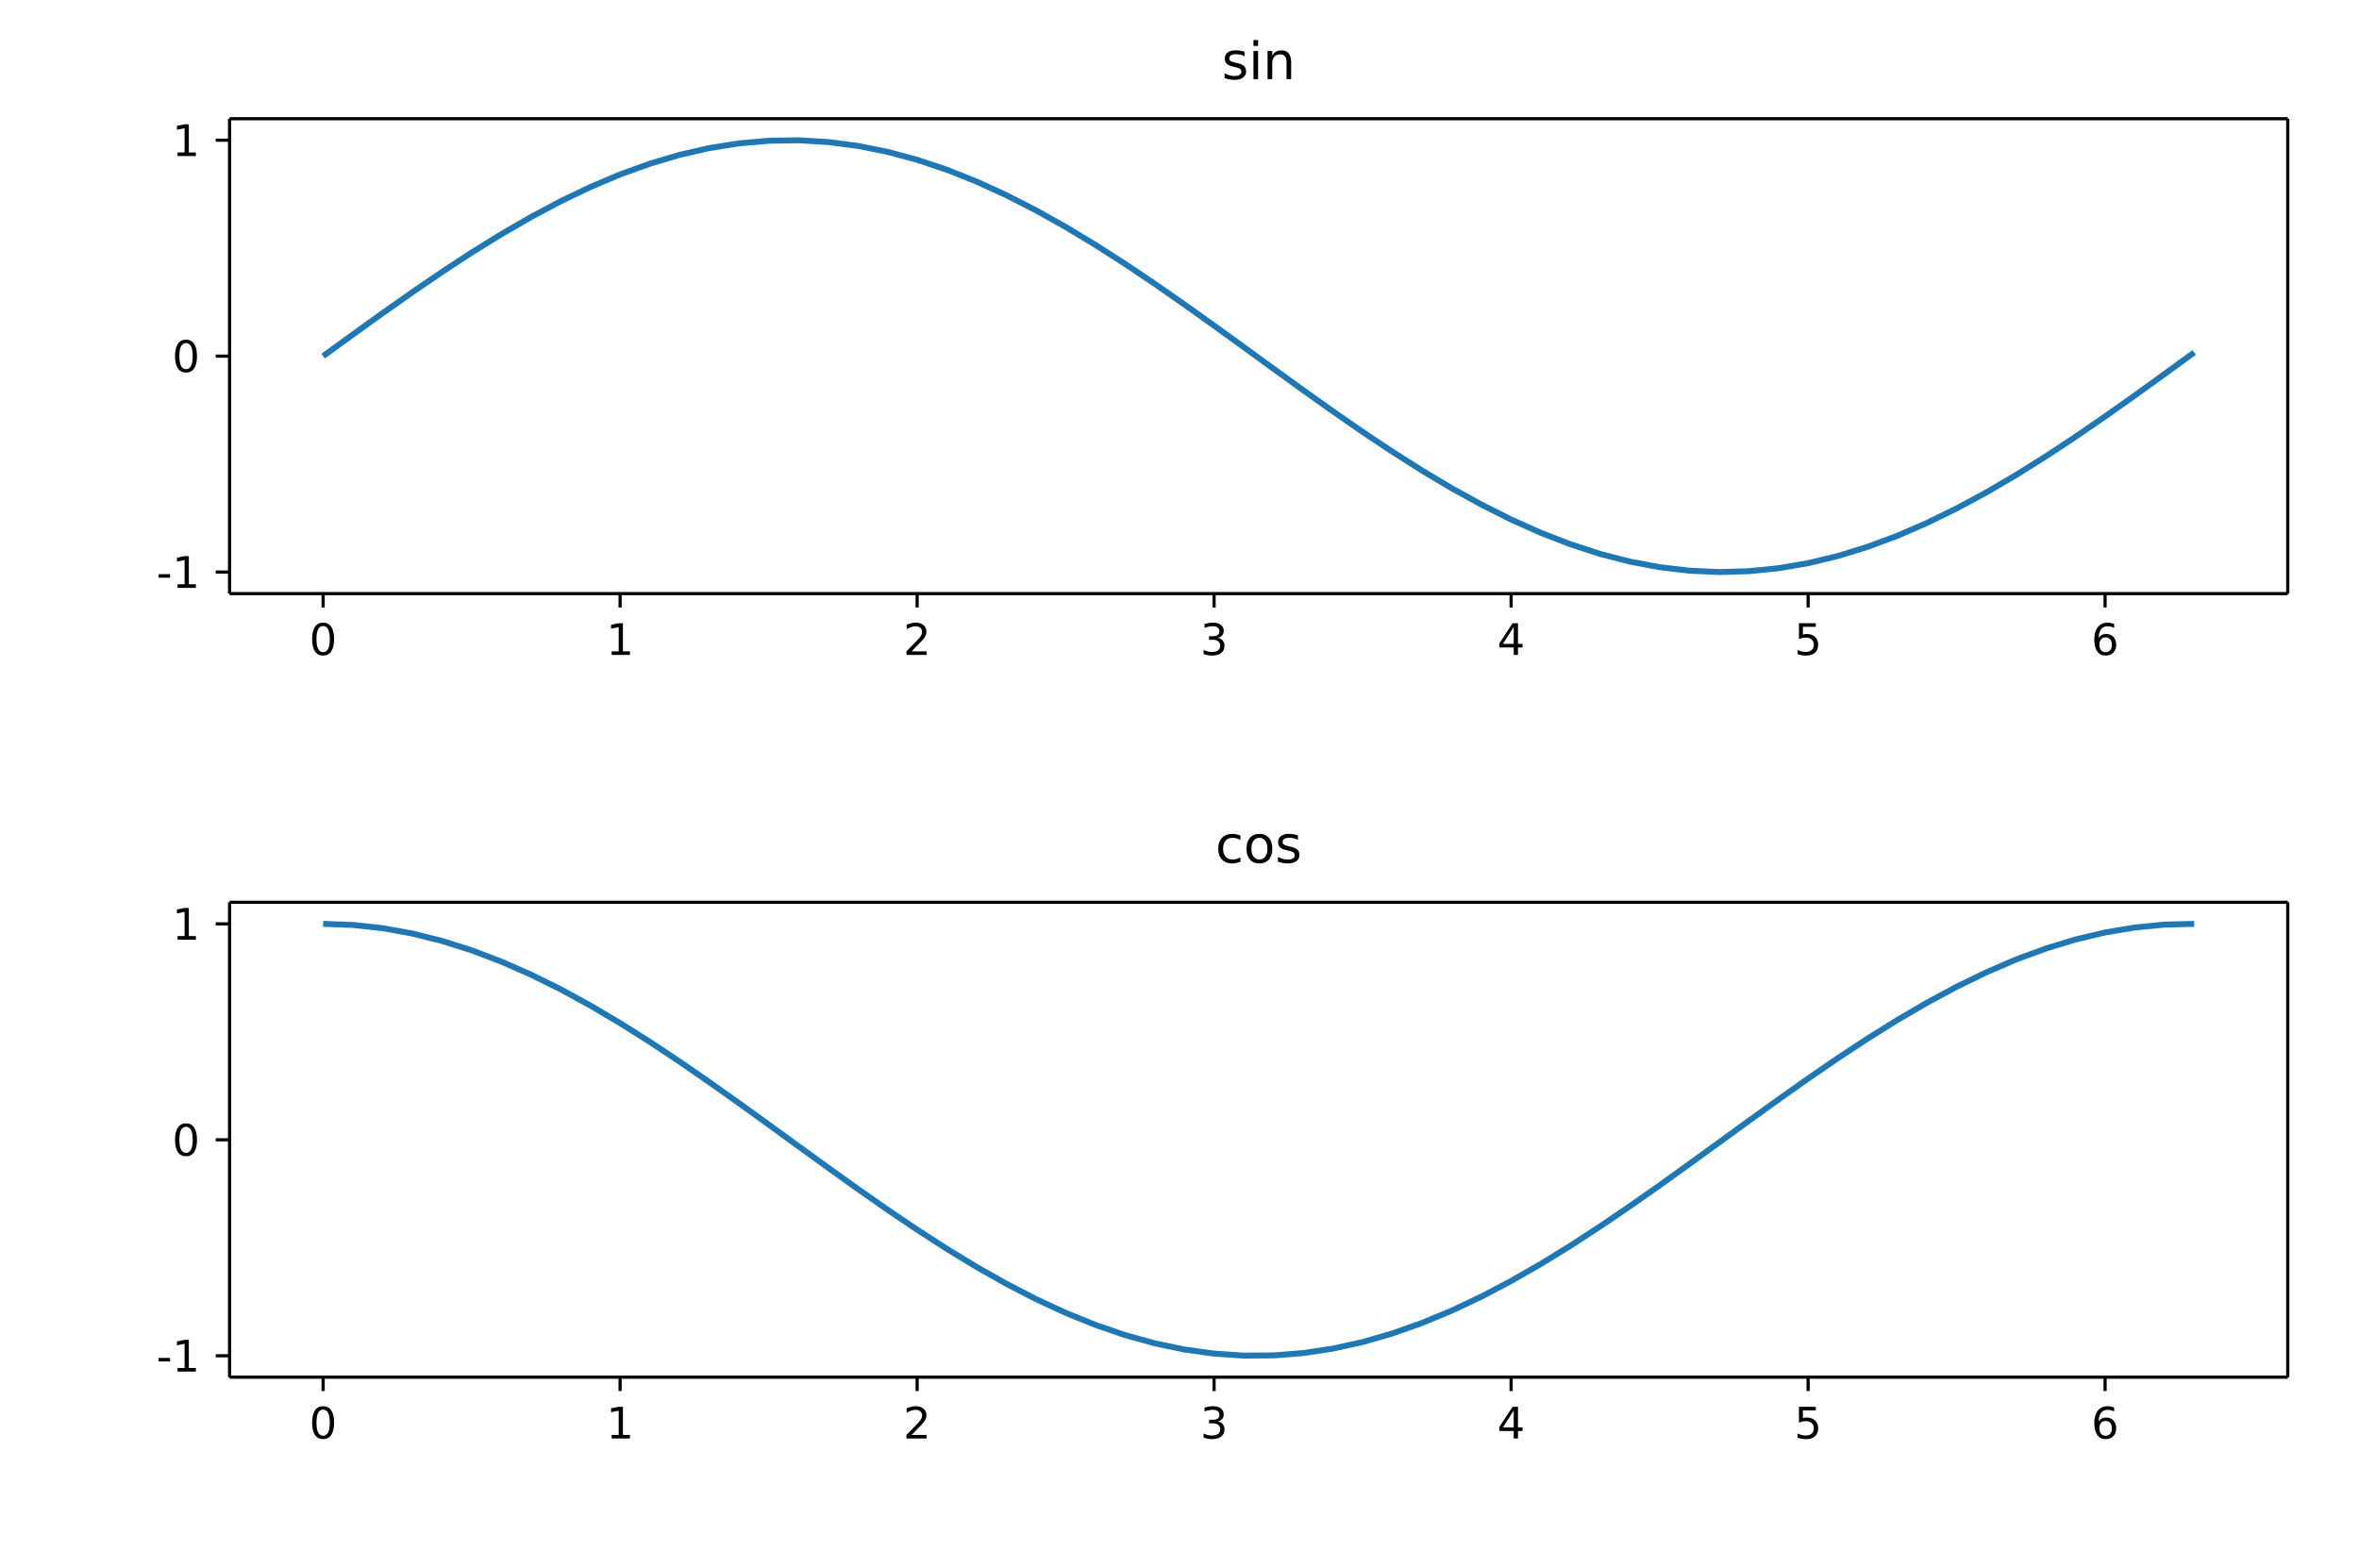
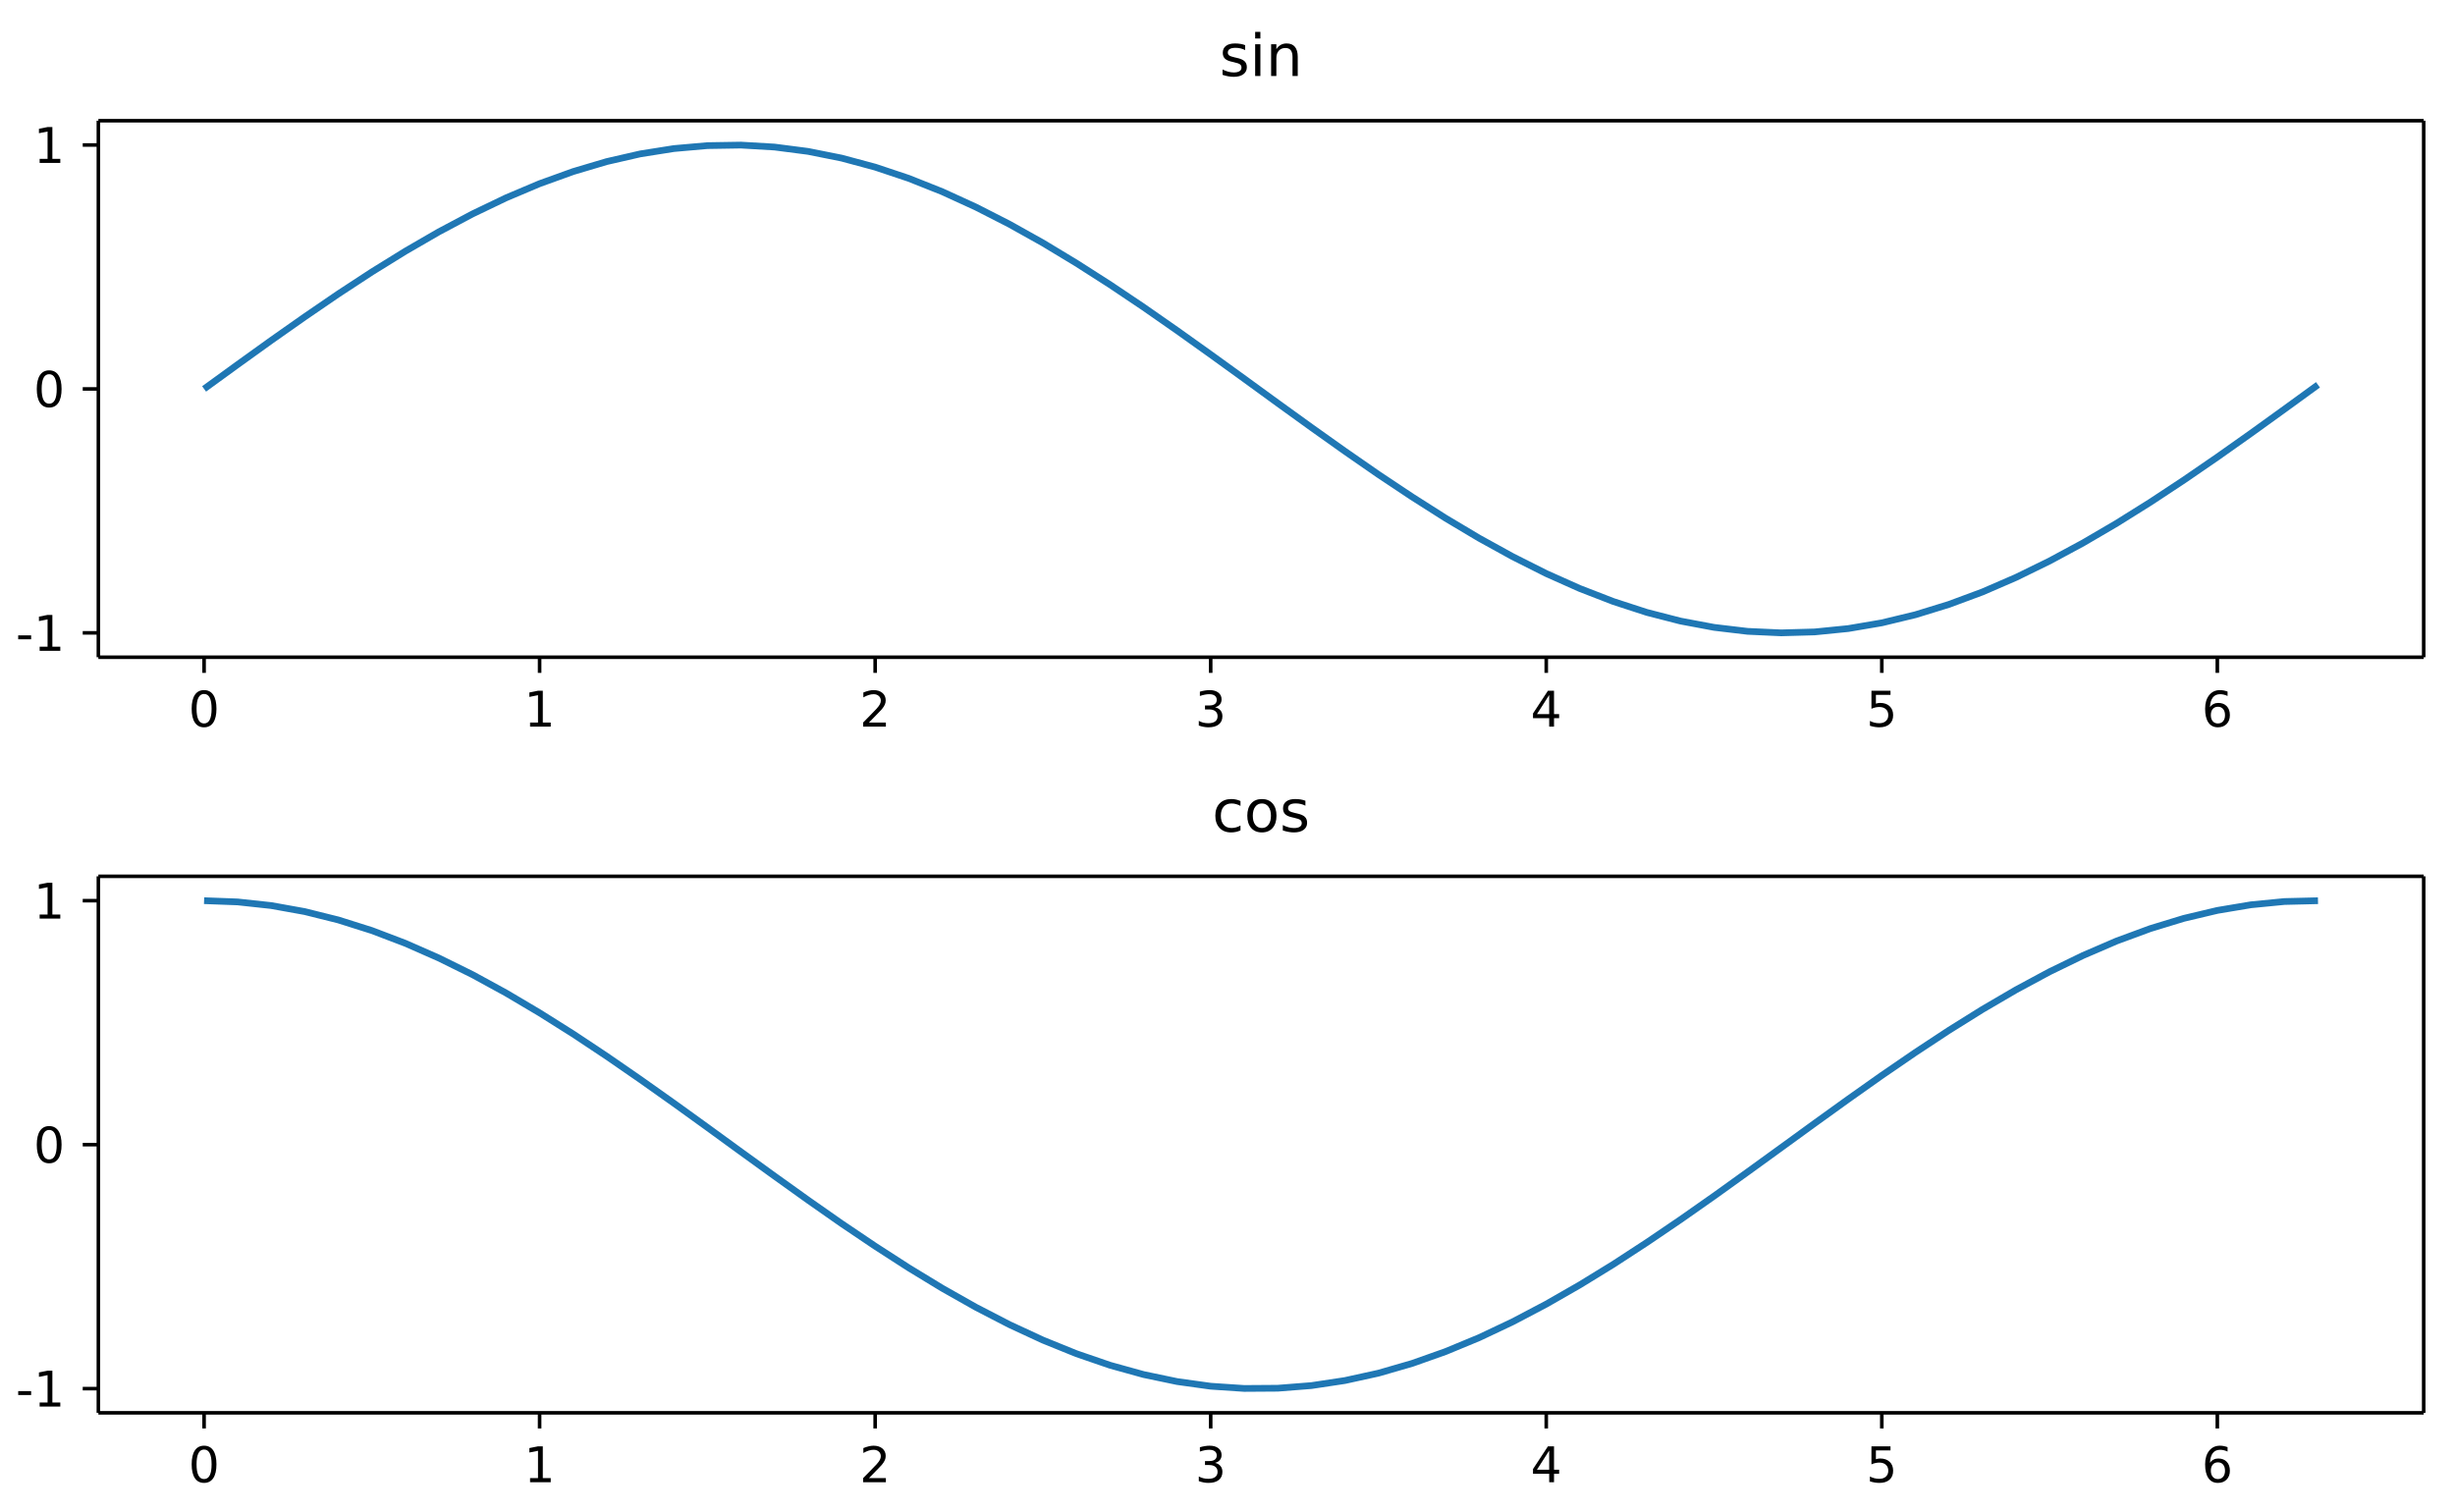
- <svg xmlns="http://www.w3.org/2000/svg" width="596" height="396" viewBox="0 0 596 396" font-family="DejaVu Sans, Bitstream Vera Sans, Verdana, Arial, sans-serif" font-size="11" style="background:#fff" data-plotlet-version="0.4.1" data-plotlet-schema="2" data-plotlet-kind="layout">
-   <g transform="translate(58.00,30.00)" data-plotlet-kind="panel" data-plotlet-title="sin" data-plotlet-xscale="linear" data-plotlet-yscale="linear" data-plotlet-xlim="-0.315,6.615" data-plotlet-ylim="-1.09989810059,1.09954844607" data-plotlet-panel-bbox="0,0,596,198" data-plotlet-data-area="58,30,520,120">
-     <g class="plotlet-artist" data-plotlet-type="line" data-plotlet-index="0" data-plotlet-color="#1f77b4" data-plotlet-n="64" data-plotlet-x-min="0.0" data-plotlet-x-max="6.300000000000001" data-plotlet-y-min="-0.9999232575641008" data-plotlet-y-max="0.9995736030415051">
-       <path d="M23.64,59.99L31.14,54.54L38.64,49.15L46.15,43.87L53.65,38.74L61.15,33.83L68.66,29.18L76.16,24.84L83.67,20.85L91.17,17.25L98.67,14.08L106.18,11.37L113.68,9.14L121.18,7.42L128.69,6.23L136.19,5.57L143.69,5.45L151.20,5.89L158.70,6.86L166.20,8.36L173.71,10.38L181.21,12.89L188.72,15.88L196.22,19.31L203.72,23.14L211.23,27.34L218.73,31.87L226.23,36.67L233.74,41.71L241.24,46.94L248.74,52.29L256.25,57.72L263.75,63.18L271.26,68.60L278.76,73.93L286.26,79.13L293.77,84.13L301.27,88.90L308.77,93.37L316.28,97.51L323.78,101.28L331.28,104.63L338.79,107.54L346.29,109.98L353.80,111.91L361.30,113.32L368.80,114.21L376.31,114.55L383.81,114.34L391.31,113.59L398.82,112.31L406.32,110.50L413.82,108.19L421.33,105.40L428.83,102.15L436.33,98.48L443.84,94.43L451.34,90.04L458.85,85.34L466.35,80.39L473.85,75.24L481.36,69.93L488.86,64.52L496.36,59.07" fill="none" stroke="#1f77b4" stroke-width="1.5" />
-     </g>
+ <svg xmlns="http://www.w3.org/2000/svg" width="549" height="338" viewBox="0 0 549 338" font-family="DejaVu Sans, Bitstream Vera Sans, Verdana, Arial, sans-serif" font-size="11" style="background:#fff" data-plotlet-version="0.4.3" data-plotlet-schema="2" data-plotlet-kind="layout">
+   <g transform="translate(22.00,27.00)" data-plotlet-kind="panel" data-plotlet-title="sin" data-plotlet-xscale="linear" data-plotlet-yscale="linear" data-plotlet-xlim="-0.315,6.615" data-plotlet-ylim="-1.09989810059,1.09954844607" data-plotlet-panel-bbox="0,0,549,169" data-plotlet-data-area="22,27,520,120">
+     <svg x="0" y="0" width="520" height="120.0" overflow="hidden">
+       <g class="plotlet-artist" data-plotlet-type="line" data-plotlet-index="0" data-plotlet-color="#1f77b4" data-plotlet-n="64" data-plotlet-x-min="0.0" data-plotlet-x-max="6.300000000000001" data-plotlet-y-min="-0.9999232575641008" data-plotlet-y-max="0.9995736030415051">
+         <path d="M23.64,59.99L31.14,54.54L38.64,49.15L46.15,43.87L53.65,38.74L61.15,33.83L68.66,29.18L76.16,24.84L83.67,20.85L91.17,17.25L98.67,14.08L106.18,11.37L113.68,9.14L121.18,7.42L128.69,6.23L136.19,5.57L143.69,5.45L151.20,5.89L158.70,6.86L166.20,8.36L173.71,10.38L181.21,12.89L188.72,15.88L196.22,19.31L203.72,23.14L211.23,27.34L218.73,31.87L226.23,36.67L233.74,41.71L241.24,46.94L248.74,52.29L256.25,57.72L263.75,63.18L271.26,68.60L278.76,73.93L286.26,79.13L293.77,84.13L301.27,88.90L308.77,93.37L316.28,97.51L323.78,101.28L331.28,104.63L338.79,107.54L346.29,109.98L353.80,111.91L361.30,113.32L368.80,114.21L376.31,114.55L383.81,114.34L391.31,113.59L398.82,112.31L406.32,110.50L413.82,108.19L421.33,105.40L428.83,102.15L436.33,98.48L443.84,94.43L451.34,90.04L458.85,85.34L466.35,80.39L473.85,75.24L481.36,69.93L488.86,64.52L496.36,59.07" fill="none" stroke="#1f77b4" stroke-width="1.5" />
+       </g>
+     </svg>
    <line x1="0" y1="0" x2="520" y2="0" stroke="#000000" stroke-width="0.8" />
    <line x1="0" y1="120.0" x2="520" y2="120.0" stroke="#000000" stroke-width="0.8" />
    <line x1="0" y1="0" x2="0" y2="120.0" stroke="#000000" stroke-width="0.8" />
    <line x1="520" y1="0" x2="520" y2="120.0" stroke="#000000" stroke-width="0.8" />
    <line x1="23.64" x2="23.64" y1="120.0" y2="123.5" stroke="#000000" stroke-width="0.8" />
-     <path d="M23.634 128.195Q22.796 128.195 22.374 129.02Q21.953 129.844 21.953 131.499Q21.953 133.147 22.374 133.972Q22.796 134.796 23.634 134.796Q24.477 134.796 24.899 133.972Q25.32 133.147 25.32 131.499Q25.32 129.844 24.899 129.02Q24.477 128.195 23.634 128.195ZM23.634 127.336Q24.982 127.336 25.693 128.402Q26.405 129.468 26.405 131.499Q26.405 133.523 25.693 134.59Q24.982 135.656 23.634 135.656Q22.286 135.656 21.574 134.59Q20.862 133.523 20.862 131.499Q20.862 129.468 21.574 128.402Q22.286 127.336 23.634 127.336Z" fill="#000" />
+     <path d="M23.634 128.214Q22.796 128.214 22.374 129.039Q21.953 129.863 21.953 131.518Q21.953 133.167 22.374 133.991Q22.796 134.815 23.634 134.815Q24.477 134.815 24.899 133.991Q25.32 133.167 25.32 131.518Q25.32 129.863 24.899 129.039Q24.477 128.214 23.634 128.214ZM23.634 127.355Q24.982 127.355 25.693 128.421Q26.405 129.487 26.405 131.518Q26.405 133.542 25.693 134.609Q24.982 135.675 23.634 135.675Q22.286 135.675 21.574 134.609Q20.862 133.542 20.862 131.518Q20.862 129.487 21.574 128.421Q22.286 127.355 23.634 127.355Z" fill="#000" />
    <line x1="98.67" x2="98.67" y1="120.0" y2="123.5" stroke="#000000" stroke-width="0.8" />
-     <path d="M96.537 134.587H98.31V128.469L96.382 128.856V127.868L98.299 127.481H99.384V134.587H101.157V135.5H96.537Z" fill="#000" />
+     <path d="M96.537 134.606H98.31V128.488L96.382 128.875V127.887L98.299 127.5H99.384V134.606H101.157V135.519H96.537Z" fill="#000" />
    <line x1="173.71" x2="173.71" y1="120.0" y2="123.5" stroke="#000000" stroke-width="0.8" />
-     <path d="M172.32 134.587H176.107V135.5H171.015V134.587Q171.633 133.948 172.699 132.871Q173.765 131.794 174.039 131.482Q174.56 130.897 174.767 130.491Q174.973 130.086 174.973 129.694Q174.973 129.055 174.525 128.652Q174.076 128.249 173.357 128.249Q172.846 128.249 172.28 128.426Q171.713 128.604 171.069 128.963V127.868Q171.724 127.604 172.293 127.47Q172.863 127.336 173.335 127.336Q174.581 127.336 175.323 127.959Q176.064 128.582 176.064 129.624Q176.064 130.118 175.878 130.561Q175.693 131.004 175.204 131.606Q175.07 131.762 174.35 132.506Q173.631 133.25 172.32 134.587Z" fill="#000" />
+     <path d="M172.32 134.606H176.107V135.519H171.015V134.606Q171.633 133.967 172.699 132.89Q173.765 131.813 174.039 131.501Q174.56 130.916 174.767 130.51Q174.973 130.105 174.973 129.713Q174.973 129.074 174.525 128.671Q174.076 128.268 173.357 128.268Q172.846 128.268 172.28 128.445Q171.713 128.623 171.069 128.982V127.887Q171.724 127.624 172.293 127.489Q172.863 127.355 173.335 127.355Q174.581 127.355 175.323 127.978Q176.064 128.601 176.064 129.643Q176.064 130.137 175.878 130.58Q175.693 131.023 175.204 131.625Q175.07 131.781 174.35 132.525Q173.631 133.269 172.32 134.606Z" fill="#000" />
    <line x1="248.74" x2="248.74" y1="120.0" y2="123.5" stroke="#000000" stroke-width="0.8" />
-     <path d="M249.709 131.176Q250.488 131.343 250.925 131.869Q251.363 132.396 251.363 133.169Q251.363 134.356 250.547 135.006Q249.73 135.656 248.226 135.656Q247.721 135.656 247.187 135.556Q246.653 135.457 246.083 135.258V134.211Q246.534 134.474 247.071 134.608Q247.609 134.743 248.194 134.743Q249.215 134.743 249.749 134.34Q250.283 133.937 250.283 133.169Q250.283 132.46 249.787 132.06Q249.29 131.66 248.404 131.66H247.469V130.768H248.446Q249.247 130.768 249.671 130.448Q250.095 130.129 250.095 129.527Q250.095 128.91 249.658 128.579Q249.22 128.249 248.404 128.249Q247.958 128.249 247.447 128.346Q246.937 128.442 246.325 128.646V127.68Q246.943 127.508 247.482 127.422Q248.022 127.336 248.5 127.336Q249.736 127.336 250.455 127.897Q251.175 128.458 251.175 129.415Q251.175 130.081 250.794 130.54Q250.412 130.999 249.709 131.176Z" fill="#000" />
+     <path d="M249.709 131.195Q250.488 131.362 250.925 131.888Q251.363 132.415 251.363 133.188Q251.363 134.375 250.547 135.025Q249.73 135.675 248.226 135.675Q247.721 135.675 247.187 135.575Q246.653 135.476 246.083 135.277V134.23Q246.534 134.493 247.071 134.627Q247.609 134.762 248.194 134.762Q249.215 134.762 249.749 134.359Q250.283 133.956 250.283 133.188Q250.283 132.479 249.787 132.079Q249.29 131.679 248.404 131.679H247.469V130.787H248.446Q249.247 130.787 249.671 130.468Q250.095 130.148 250.095 129.546Q250.095 128.929 249.658 128.598Q249.22 128.268 248.404 128.268Q247.958 128.268 247.447 128.365Q246.937 128.461 246.325 128.666V127.699Q246.943 127.527 247.482 127.441Q248.022 127.355 248.5 127.355Q249.736 127.355 250.455 127.916Q251.175 128.478 251.175 129.434Q251.175 130.1 250.794 130.559Q250.412 131.018 249.709 131.195Z" fill="#000" />
    <line x1="323.78" x2="323.78" y1="120.0" y2="123.5" stroke="#000000" stroke-width="0.8" />
-     <path d="M324.439 128.426 321.699 132.707H324.439ZM324.154 127.481H325.518V132.707H326.662V133.609H325.518V135.5H324.439V133.609H320.819V132.562Z" fill="#000" />
+     <path d="M324.439 128.445 321.699 132.726H324.439ZM324.154 127.5H325.518V132.726H326.662V133.628H325.518V135.519H324.439V133.628H320.819V132.581Z" fill="#000" />
    <line x1="398.82" x2="398.82" y1="120.0" y2="123.5" stroke="#000000" stroke-width="0.8" />
-     <path d="M396.504 127.481H400.764V128.394H397.498V130.36Q397.734 130.279 397.971 130.239Q398.207 130.199 398.443 130.199Q399.786 130.199 400.57 130.935Q401.355 131.67 401.355 132.927Q401.355 134.222 400.549 134.939Q399.743 135.656 398.277 135.656Q397.772 135.656 397.248 135.57Q396.725 135.484 396.166 135.312V134.222Q396.65 134.485 397.165 134.614Q397.681 134.743 398.255 134.743Q399.185 134.743 399.727 134.254Q400.27 133.765 400.27 132.927Q400.27 132.089 399.727 131.601Q399.185 131.112 398.255 131.112Q397.82 131.112 397.388 131.208Q396.956 131.305 396.504 131.509Z" fill="#000" />
+     <path d="M396.504 127.5H400.764V128.413H397.498V130.379Q397.734 130.298 397.971 130.258Q398.207 130.218 398.443 130.218Q399.786 130.218 400.57 130.954Q401.355 131.689 401.355 132.946Q401.355 134.241 400.549 134.958Q399.743 135.675 398.277 135.675Q397.772 135.675 397.248 135.589Q396.725 135.503 396.166 135.331V134.241Q396.65 134.504 397.165 134.633Q397.681 134.762 398.255 134.762Q399.185 134.762 399.727 134.273Q400.27 133.784 400.27 132.946Q400.27 132.108 399.727 131.62Q399.185 131.131 398.255 131.131Q397.82 131.131 397.388 131.228Q396.956 131.324 396.504 131.528Z" fill="#000" />
    <line x1="473.85" x2="473.85" y1="120.0" y2="123.5" stroke="#000000" stroke-width="0.8" />
-     <path d="M473.984 131.058Q473.254 131.058 472.827 131.558Q472.4 132.057 472.4 132.927Q472.4 133.792 472.827 134.294Q473.254 134.796 473.984 134.796Q474.715 134.796 475.142 134.294Q475.569 133.792 475.569 132.927Q475.569 132.057 475.142 131.558Q474.715 131.058 473.984 131.058ZM476.138 127.658V128.646Q475.73 128.453 475.314 128.351Q474.897 128.249 474.489 128.249Q473.415 128.249 472.848 128.974Q472.282 129.699 472.201 131.166Q472.518 130.698 472.996 130.448Q473.474 130.199 474.049 130.199Q475.257 130.199 475.958 130.932Q476.659 131.665 476.659 132.927Q476.659 134.163 475.929 134.909Q475.198 135.656 473.984 135.656Q472.593 135.656 471.857 134.59Q471.122 133.523 471.122 131.499Q471.122 129.597 472.024 128.467Q472.926 127.336 474.446 127.336Q474.855 127.336 475.271 127.417Q475.687 127.497 476.138 127.658Z" fill="#000" />
+     <path d="M473.984 131.077Q473.254 131.077 472.827 131.577Q472.4 132.076 472.4 132.946Q472.4 133.811 472.827 134.313Q473.254 134.815 473.984 134.815Q474.715 134.815 475.142 134.313Q475.569 133.811 475.569 132.946Q475.569 132.076 475.142 131.577Q474.715 131.077 473.984 131.077ZM476.138 127.677V128.666Q475.73 128.472 475.314 128.37Q474.897 128.268 474.489 128.268Q473.415 128.268 472.848 128.993Q472.282 129.718 472.201 131.185Q472.518 130.717 472.996 130.468Q473.474 130.218 474.049 130.218Q475.257 130.218 475.958 130.951Q476.659 131.684 476.659 132.946Q476.659 134.182 475.929 134.928Q475.198 135.675 473.984 135.675Q472.593 135.675 471.857 134.609Q471.122 133.542 471.122 131.518Q471.122 129.616 472.024 128.486Q472.926 127.355 474.446 127.355Q474.855 127.355 475.271 127.436Q475.687 127.516 476.138 127.677Z" fill="#000" />
    <line x1="0" x2="-3.5" y1="114.55" y2="114.55" stroke="#000000" stroke-width="0.8" />
-     <path d="M-17.931 115.096H-15.036V115.977H-17.931ZM-13.134 117.637H-11.362V111.519L-13.29 111.906V110.917L-11.373 110.531H-10.288V117.637H-8.515V118.55H-13.134Z" fill="#000" />
+     <path d="M-17.931 115.106H-15.036V115.986H-17.931ZM-13.134 117.646H-11.362V111.528L-13.29 111.915V110.927L-11.373 110.54H-10.288V117.646H-8.515V118.559H-13.134Z" fill="#000" />
    <line x1="0" x2="-3.5" y1="59.99" y2="59.99" stroke="#000000" stroke-width="0.8" />
-     <path d="M-11.002 56.686Q-11.84 56.686 -12.261 57.51Q-12.683 58.335 -12.683 59.989Q-12.683 61.638 -12.261 62.462Q-11.84 63.287 -11.002 63.287Q-10.159 63.287 -9.737 62.462Q-9.315 61.638 -9.315 59.989Q-9.315 58.335 -9.737 57.51Q-10.159 56.686 -11.002 56.686ZM-11.002 55.826Q-9.654 55.826 -8.942 56.893Q-8.23 57.959 -8.23 59.989Q-8.23 62.014 -8.942 63.08Q-9.654 64.146 -11.002 64.146Q-12.35 64.146 -13.062 63.08Q-13.773 62.014 -13.773 59.989Q-13.773 57.959 -13.062 56.893Q-12.35 55.826 -11.002 55.826Z" fill="#000" />
+     <path d="M-11.002 56.695Q-11.84 56.695 -12.261 57.52Q-12.683 58.344 -12.683 59.999Q-12.683 61.647 -12.261 62.472Q-11.84 63.296 -11.002 63.296Q-10.159 63.296 -9.737 62.472Q-9.315 61.647 -9.315 59.999Q-9.315 58.344 -9.737 57.52Q-10.159 56.695 -11.002 56.695ZM-11.002 55.836Q-9.654 55.836 -8.942 56.902Q-8.23 57.968 -8.23 59.999Q-8.23 62.023 -8.942 63.09Q-9.654 64.156 -11.002 64.156Q-12.35 64.156 -13.062 63.09Q-13.773 62.023 -13.773 59.999Q-13.773 57.968 -13.062 56.902Q-12.35 55.836 -11.002 55.836Z" fill="#000" />
    <line x1="0" x2="-3.5" y1="5.43" y2="5.43" stroke="#000000" stroke-width="0.8" />
-     <path d="M-13.134 8.518H-11.362V2.401L-13.29 2.787V1.799L-11.373 1.412H-10.288V8.518H-8.515V9.431H-13.134Z" fill="#000" />
+     <path d="M-13.134 8.528H-11.362V2.41L-13.29 2.797V1.808L-11.373 1.422H-10.288V8.528H-8.515V9.441H-13.134Z" fill="#000" />
    <path d="M256.445 -16.9V-15.795Q255.95 -16.049 255.417 -16.176Q254.884 -16.303 254.312 -16.303Q253.443 -16.303 253.008 -16.037Q252.573 -15.77 252.573 -15.237Q252.573 -14.831 252.884 -14.599Q253.195 -14.367 254.135 -14.158L254.535 -14.069Q255.779 -13.802 256.302 -13.317Q256.826 -12.831 256.826 -11.961Q256.826 -10.971 256.042 -10.394Q255.258 -9.816 253.887 -9.816Q253.316 -9.816 252.697 -9.927Q252.078 -10.038 251.393 -10.26V-11.466Q252.04 -11.13 252.668 -10.962Q253.297 -10.793 253.913 -10.793Q254.738 -10.793 255.182 -11.076Q255.626 -11.358 255.626 -11.873Q255.626 -12.349 255.306 -12.603Q254.985 -12.856 253.9 -13.091L253.494 -13.187Q252.408 -13.415 251.926 -13.888Q251.443 -14.361 251.443 -15.186Q251.443 -16.189 252.154 -16.735Q252.865 -17.281 254.173 -17.281Q254.82 -17.281 255.392 -17.186Q255.963 -17.09 256.445 -16.9ZM258.686 -17.109H259.854V-10.0H258.686ZM258.686 -19.877H259.854V-18.398H258.686ZM268.208 -14.291V-10.0H267.04V-14.253Q267.04 -15.262 266.646 -15.764Q266.252 -16.265 265.465 -16.265Q264.52 -16.265 263.974 -15.662Q263.428 -15.059 263.428 -14.018V-10.0H262.253V-17.109H263.428V-16.005Q263.847 -16.646 264.415 -16.963Q264.983 -17.281 265.726 -17.281Q266.951 -17.281 267.579 -16.522Q268.208 -15.764 268.208 -14.291Z" fill="#000" />
  </g>
-   <g transform="translate(58.00,228.00)" data-plotlet-kind="panel" data-plotlet-title="cos" data-plotlet-xscale="linear" data-plotlet-yscale="linear" data-plotlet-xlim="-0.315,6.615" data-plotlet-ylim="-1.09909190779,1.09995675751" data-plotlet-panel-bbox="0,198,596,198" data-plotlet-data-area="58,30,520,120">
-     <g class="plotlet-artist" data-plotlet-type="line" data-plotlet-index="0" data-plotlet-color="#1f77b4" data-plotlet-n="64" data-plotlet-x-min="0.0" data-plotlet-x-max="6.300000000000001" data-plotlet-y-min="-0.9991351502732795" data-plotlet-y-max="1.0">
-       <path d="M23.64,5.45L31.14,5.73L38.64,6.54L46.15,7.89L53.65,9.76L61.15,12.13L68.66,14.99L76.16,18.29L83.67,22.00L91.17,26.10L98.67,30.54L106.18,35.27L113.68,40.25L121.18,45.43L128.69,50.75L136.19,56.16L143.69,61.62L151.20,67.05L158.70,72.42L166.20,77.67L173.71,82.73L181.21,87.57L188.72,92.14L196.22,96.38L203.72,100.26L211.23,103.74L218.73,106.78L226.23,109.36L233.74,111.44L241.24,113.01L248.74,114.05L256.25,114.55L263.75,114.50L271.26,113.91L278.76,112.78L286.26,111.13L293.77,108.96L301.27,106.30L308.77,103.19L316.28,99.64L323.78,95.69L331.28,91.39L338.79,86.78L346.29,81.89L353.80,76.79L361.30,71.53L368.80,66.14L376.31,60.70L383.81,55.25L391.31,49.85L398.82,44.54L406.32,39.40L413.82,34.46L421.33,29.77L428.83,25.39L436.33,21.35L443.84,17.70L451.34,14.47L458.85,11.70L466.35,9.41L473.85,7.63L481.36,6.37L488.86,5.64L496.36,5.46" fill="none" stroke="#1f77b4" stroke-width="1.5" />
-     </g>
+   <g transform="translate(22.00,196.00)" data-plotlet-kind="panel" data-plotlet-title="cos" data-plotlet-xscale="linear" data-plotlet-yscale="linear" data-plotlet-xlim="-0.315,6.615" data-plotlet-ylim="-1.09909190779,1.09995675751" data-plotlet-panel-bbox="0,169,549,169" data-plotlet-data-area="22,27,520,120">
+     <svg x="0" y="0" width="520" height="120.0" overflow="hidden">
+       <g class="plotlet-artist" data-plotlet-type="line" data-plotlet-index="0" data-plotlet-color="#1f77b4" data-plotlet-n="64" data-plotlet-x-min="0.0" data-plotlet-x-max="6.300000000000001" data-plotlet-y-min="-0.9991351502732795" data-plotlet-y-max="1.0">
+         <path d="M23.64,5.45L31.14,5.73L38.64,6.54L46.15,7.89L53.65,9.76L61.15,12.13L68.66,14.99L76.16,18.29L83.67,22.00L91.17,26.10L98.67,30.54L106.18,35.27L113.68,40.25L121.18,45.43L128.69,50.75L136.19,56.16L143.69,61.62L151.20,67.05L158.70,72.42L166.20,77.67L173.71,82.73L181.21,87.57L188.72,92.14L196.22,96.38L203.72,100.26L211.23,103.74L218.73,106.78L226.23,109.36L233.74,111.44L241.24,113.01L248.74,114.05L256.25,114.55L263.75,114.50L271.26,113.91L278.76,112.78L286.26,111.13L293.77,108.96L301.27,106.30L308.77,103.19L316.28,99.64L323.78,95.69L331.28,91.39L338.79,86.78L346.29,81.89L353.80,76.79L361.30,71.53L368.80,66.14L376.31,60.70L383.81,55.25L391.31,49.85L398.82,44.54L406.32,39.40L413.82,34.46L421.33,29.77L428.83,25.39L436.33,21.35L443.84,17.70L451.34,14.47L458.85,11.70L466.35,9.41L473.85,7.63L481.36,6.37L488.86,5.64L496.36,5.46" fill="none" stroke="#1f77b4" stroke-width="1.5" />
+       </g>
+     </svg>
    <line x1="0" y1="0" x2="520" y2="0" stroke="#000000" stroke-width="0.8" />
    <line x1="0" y1="120.0" x2="520" y2="120.0" stroke="#000000" stroke-width="0.8" />
    <line x1="0" y1="0" x2="0" y2="120.0" stroke="#000000" stroke-width="0.8" />
    <line x1="520" y1="0" x2="520" y2="120.0" stroke="#000000" stroke-width="0.8" />
    <line x1="23.64" x2="23.64" y1="120.0" y2="123.5" stroke="#000000" stroke-width="0.8" />
-     <path d="M23.634 128.195Q22.796 128.195 22.374 129.02Q21.953 129.844 21.953 131.499Q21.953 133.147 22.374 133.972Q22.796 134.796 23.634 134.796Q24.477 134.796 24.899 133.972Q25.32 133.147 25.32 131.499Q25.32 129.844 24.899 129.02Q24.477 128.195 23.634 128.195ZM23.634 127.336Q24.982 127.336 25.693 128.402Q26.405 129.468 26.405 131.499Q26.405 133.523 25.693 134.59Q24.982 135.656 23.634 135.656Q22.286 135.656 21.574 134.59Q20.862 133.523 20.862 131.499Q20.862 129.468 21.574 128.402Q22.286 127.336 23.634 127.336Z" fill="#000" />
+     <path d="M23.634 128.214Q22.796 128.214 22.374 129.039Q21.953 129.863 21.953 131.518Q21.953 133.167 22.374 133.991Q22.796 134.815 23.634 134.815Q24.477 134.815 24.899 133.991Q25.32 133.167 25.32 131.518Q25.32 129.863 24.899 129.039Q24.477 128.214 23.634 128.214ZM23.634 127.355Q24.982 127.355 25.693 128.421Q26.405 129.487 26.405 131.518Q26.405 133.542 25.693 134.609Q24.982 135.675 23.634 135.675Q22.286 135.675 21.574 134.609Q20.862 133.542 20.862 131.518Q20.862 129.487 21.574 128.421Q22.286 127.355 23.634 127.355Z" fill="#000" />
    <line x1="98.67" x2="98.67" y1="120.0" y2="123.5" stroke="#000000" stroke-width="0.8" />
-     <path d="M96.537 134.587H98.31V128.469L96.382 128.856V127.868L98.299 127.481H99.384V134.587H101.157V135.5H96.537Z" fill="#000" />
+     <path d="M96.537 134.606H98.31V128.488L96.382 128.875V127.887L98.299 127.5H99.384V134.606H101.157V135.519H96.537Z" fill="#000" />
    <line x1="173.71" x2="173.71" y1="120.0" y2="123.5" stroke="#000000" stroke-width="0.8" />
-     <path d="M172.32 134.587H176.107V135.5H171.015V134.587Q171.633 133.948 172.699 132.871Q173.765 131.794 174.039 131.482Q174.56 130.897 174.767 130.491Q174.973 130.086 174.973 129.694Q174.973 129.055 174.525 128.652Q174.076 128.249 173.357 128.249Q172.846 128.249 172.28 128.426Q171.713 128.604 171.069 128.963V127.868Q171.724 127.604 172.293 127.47Q172.863 127.336 173.335 127.336Q174.581 127.336 175.323 127.959Q176.064 128.582 176.064 129.624Q176.064 130.118 175.878 130.561Q175.693 131.004 175.204 131.606Q175.07 131.762 174.35 132.506Q173.631 133.25 172.32 134.587Z" fill="#000" />
+     <path d="M172.32 134.606H176.107V135.519H171.015V134.606Q171.633 133.967 172.699 132.89Q173.765 131.813 174.039 131.501Q174.56 130.916 174.767 130.51Q174.973 130.105 174.973 129.713Q174.973 129.074 174.525 128.671Q174.076 128.268 173.357 128.268Q172.846 128.268 172.28 128.445Q171.713 128.623 171.069 128.982V127.887Q171.724 127.624 172.293 127.489Q172.863 127.355 173.335 127.355Q174.581 127.355 175.323 127.978Q176.064 128.601 176.064 129.643Q176.064 130.137 175.878 130.58Q175.693 131.023 175.204 131.625Q175.07 131.781 174.35 132.525Q173.631 133.269 172.32 134.606Z" fill="#000" />
    <line x1="248.74" x2="248.74" y1="120.0" y2="123.5" stroke="#000000" stroke-width="0.8" />
-     <path d="M249.709 131.176Q250.488 131.343 250.925 131.869Q251.363 132.396 251.363 133.169Q251.363 134.356 250.547 135.006Q249.73 135.656 248.226 135.656Q247.721 135.656 247.187 135.556Q246.653 135.457 246.083 135.258V134.211Q246.534 134.474 247.071 134.608Q247.609 134.743 248.194 134.743Q249.215 134.743 249.749 134.34Q250.283 133.937 250.283 133.169Q250.283 132.46 249.787 132.06Q249.29 131.66 248.404 131.66H247.469V130.768H248.446Q249.247 130.768 249.671 130.448Q250.095 130.129 250.095 129.527Q250.095 128.91 249.658 128.579Q249.22 128.249 248.404 128.249Q247.958 128.249 247.447 128.346Q246.937 128.442 246.325 128.646V127.68Q246.943 127.508 247.482 127.422Q248.022 127.336 248.5 127.336Q249.736 127.336 250.455 127.897Q251.175 128.458 251.175 129.415Q251.175 130.081 250.794 130.54Q250.412 130.999 249.709 131.176Z" fill="#000" />
+     <path d="M249.709 131.195Q250.488 131.362 250.925 131.888Q251.363 132.415 251.363 133.188Q251.363 134.375 250.547 135.025Q249.73 135.675 248.226 135.675Q247.721 135.675 247.187 135.575Q246.653 135.476 246.083 135.277V134.23Q246.534 134.493 247.071 134.627Q247.609 134.762 248.194 134.762Q249.215 134.762 249.749 134.359Q250.283 133.956 250.283 133.188Q250.283 132.479 249.787 132.079Q249.29 131.679 248.404 131.679H247.469V130.787H248.446Q249.247 130.787 249.671 130.468Q250.095 130.148 250.095 129.546Q250.095 128.929 249.658 128.598Q249.22 128.268 248.404 128.268Q247.958 128.268 247.447 128.365Q246.937 128.461 246.325 128.666V127.699Q246.943 127.527 247.482 127.441Q248.022 127.355 248.5 127.355Q249.736 127.355 250.455 127.916Q251.175 128.478 251.175 129.434Q251.175 130.1 250.794 130.559Q250.412 131.018 249.709 131.195Z" fill="#000" />
    <line x1="323.78" x2="323.78" y1="120.0" y2="123.5" stroke="#000000" stroke-width="0.8" />
-     <path d="M324.439 128.426 321.699 132.707H324.439ZM324.154 127.481H325.518V132.707H326.662V133.609H325.518V135.5H324.439V133.609H320.819V132.562Z" fill="#000" />
+     <path d="M324.439 128.445 321.699 132.726H324.439ZM324.154 127.5H325.518V132.726H326.662V133.628H325.518V135.519H324.439V133.628H320.819V132.581Z" fill="#000" />
    <line x1="398.82" x2="398.82" y1="120.0" y2="123.5" stroke="#000000" stroke-width="0.8" />
-     <path d="M396.504 127.481H400.764V128.394H397.498V130.36Q397.734 130.279 397.971 130.239Q398.207 130.199 398.443 130.199Q399.786 130.199 400.57 130.935Q401.355 131.67 401.355 132.927Q401.355 134.222 400.549 134.939Q399.743 135.656 398.277 135.656Q397.772 135.656 397.248 135.57Q396.725 135.484 396.166 135.312V134.222Q396.65 134.485 397.165 134.614Q397.681 134.743 398.255 134.743Q399.185 134.743 399.727 134.254Q400.27 133.765 400.27 132.927Q400.27 132.089 399.727 131.601Q399.185 131.112 398.255 131.112Q397.82 131.112 397.388 131.208Q396.956 131.305 396.504 131.509Z" fill="#000" />
+     <path d="M396.504 127.5H400.764V128.413H397.498V130.379Q397.734 130.298 397.971 130.258Q398.207 130.218 398.443 130.218Q399.786 130.218 400.57 130.954Q401.355 131.689 401.355 132.946Q401.355 134.241 400.549 134.958Q399.743 135.675 398.277 135.675Q397.772 135.675 397.248 135.589Q396.725 135.503 396.166 135.331V134.241Q396.65 134.504 397.165 134.633Q397.681 134.762 398.255 134.762Q399.185 134.762 399.727 134.273Q400.27 133.784 400.27 132.946Q400.27 132.108 399.727 131.62Q399.185 131.131 398.255 131.131Q397.82 131.131 397.388 131.228Q396.956 131.324 396.504 131.528Z" fill="#000" />
    <line x1="473.85" x2="473.85" y1="120.0" y2="123.5" stroke="#000000" stroke-width="0.8" />
-     <path d="M473.984 131.058Q473.254 131.058 472.827 131.558Q472.4 132.057 472.4 132.927Q472.4 133.792 472.827 134.294Q473.254 134.796 473.984 134.796Q474.715 134.796 475.142 134.294Q475.569 133.792 475.569 132.927Q475.569 132.057 475.142 131.558Q474.715 131.058 473.984 131.058ZM476.138 127.658V128.646Q475.73 128.453 475.314 128.351Q474.897 128.249 474.489 128.249Q473.415 128.249 472.848 128.974Q472.282 129.699 472.201 131.166Q472.518 130.698 472.996 130.448Q473.474 130.199 474.049 130.199Q475.257 130.199 475.958 130.932Q476.659 131.665 476.659 132.927Q476.659 134.163 475.929 134.909Q475.198 135.656 473.984 135.656Q472.593 135.656 471.857 134.59Q471.122 133.523 471.122 131.499Q471.122 129.597 472.024 128.467Q472.926 127.336 474.446 127.336Q474.855 127.336 475.271 127.417Q475.687 127.497 476.138 127.658Z" fill="#000" />
+     <path d="M473.984 131.077Q473.254 131.077 472.827 131.577Q472.4 132.076 472.4 132.946Q472.4 133.811 472.827 134.313Q473.254 134.815 473.984 134.815Q474.715 134.815 475.142 134.313Q475.569 133.811 475.569 132.946Q475.569 132.076 475.142 131.577Q474.715 131.077 473.984 131.077ZM476.138 127.677V128.666Q475.73 128.472 475.314 128.37Q474.897 128.268 474.489 128.268Q473.415 128.268 472.848 128.993Q472.282 129.718 472.201 131.185Q472.518 130.717 472.996 130.468Q473.474 130.218 474.049 130.218Q475.257 130.218 475.958 130.951Q476.659 131.684 476.659 132.946Q476.659 134.182 475.929 134.928Q475.198 135.675 473.984 135.675Q472.593 135.675 471.857 134.609Q471.122 133.542 471.122 131.518Q471.122 129.616 472.024 128.486Q472.926 127.355 474.446 127.355Q474.855 127.355 475.271 127.436Q475.687 127.516 476.138 127.677Z" fill="#000" />
    <line x1="0" x2="-3.5" y1="114.59" y2="114.59" stroke="#000000" stroke-width="0.8" />
-     <path d="M-17.931 115.139H-15.036V116.02H-17.931ZM-13.134 117.68H-11.362V111.562L-13.29 111.949V110.96L-11.373 110.574H-10.288V117.68H-8.515V118.593H-13.134Z" fill="#000" />
+     <path d="M-17.931 115.149H-15.036V116.029H-17.931ZM-13.134 117.689H-11.362V111.571L-13.29 111.958V110.97L-11.373 110.583H-10.288V117.689H-8.515V118.602H-13.134Z" fill="#000" />
    <line x1="0" x2="-3.5" y1="60.02" y2="60.02" stroke="#000000" stroke-width="0.8" />
-     <path d="M-11.002 56.719Q-11.84 56.719 -12.261 57.543Q-12.683 58.368 -12.683 60.022Q-12.683 61.671 -12.261 62.496Q-11.84 63.32 -11.002 63.32Q-10.159 63.32 -9.737 62.496Q-9.315 61.671 -9.315 60.022Q-9.315 58.368 -9.737 57.543Q-10.159 56.719 -11.002 56.719ZM-11.002 55.86Q-9.654 55.86 -8.942 56.926Q-8.23 57.992 -8.23 60.022Q-8.23 62.047 -8.942 63.113Q-9.654 64.179 -11.002 64.179Q-12.35 64.179 -13.062 63.113Q-13.773 62.047 -13.773 60.022Q-13.773 57.992 -13.062 56.926Q-12.35 55.86 -11.002 55.86Z" fill="#000" />
+     <path d="M-11.002 56.728Q-11.84 56.728 -12.261 57.553Q-12.683 58.377 -12.683 60.032Q-12.683 61.681 -12.261 62.505Q-11.84 63.33 -11.002 63.33Q-10.159 63.33 -9.737 62.505Q-9.315 61.681 -9.315 60.032Q-9.315 58.377 -9.737 57.553Q-10.159 56.728 -11.002 56.728ZM-11.002 55.869Q-9.654 55.869 -8.942 56.935Q-8.23 58.001 -8.23 60.032Q-8.23 62.057 -8.942 63.123Q-9.654 64.189 -11.002 64.189Q-12.35 64.189 -13.062 63.123Q-13.773 62.057 -13.773 60.032Q-13.773 58.001 -13.062 56.935Q-12.35 55.869 -11.002 55.869Z" fill="#000" />
    <line x1="0" x2="-3.5" y1="5.45" y2="5.45" stroke="#000000" stroke-width="0.8" />
-     <path d="M-13.134 8.541H-11.362V2.424L-13.29 2.811V1.822L-11.373 1.436H-10.288V8.541H-8.515V9.455H-13.134Z" fill="#000" />
+     <path d="M-13.134 8.551H-11.362V2.433L-13.29 2.82V1.832L-11.373 1.445H-10.288V8.551H-8.515V9.464H-13.134Z" fill="#000" />
    <path d="M255.404 -16.836V-15.745Q254.909 -16.018 254.411 -16.154Q253.913 -16.291 253.405 -16.291Q252.269 -16.291 251.64 -15.57Q251.012 -14.85 251.012 -13.548Q251.012 -12.247 251.64 -11.527Q252.269 -10.806 253.405 -10.806Q253.913 -10.806 254.411 -10.943Q254.909 -11.079 255.404 -11.352V-10.273Q254.916 -10.044 254.392 -9.93Q253.868 -9.816 253.278 -9.816Q251.672 -9.816 250.726 -10.825Q249.78 -11.834 249.78 -13.548Q249.78 -15.288 250.736 -16.284Q251.691 -17.281 253.354 -17.281Q253.894 -17.281 254.408 -17.17Q254.922 -17.059 255.404 -16.836ZM260.19 -16.291Q259.251 -16.291 258.705 -15.557Q258.159 -14.824 258.159 -13.548Q258.159 -12.272 258.702 -11.539Q259.245 -10.806 260.19 -10.806Q261.124 -10.806 261.669 -11.542Q262.215 -12.279 262.215 -13.548Q262.215 -14.812 261.669 -15.551Q261.124 -16.291 260.19 -16.291ZM260.19 -17.281Q261.714 -17.281 262.583 -16.291Q263.453 -15.3 263.453 -13.548Q263.453 -11.803 262.583 -10.809Q261.714 -9.816 260.19 -9.816Q258.661 -9.816 257.794 -10.809Q256.928 -11.803 256.928 -13.548Q256.928 -15.3 257.794 -16.291Q258.661 -17.281 260.19 -17.281ZM269.921 -16.9V-15.795Q269.426 -16.049 268.893 -16.176Q268.36 -16.303 267.789 -16.303Q266.919 -16.303 266.484 -16.037Q266.049 -15.77 266.049 -15.237Q266.049 -14.831 266.36 -14.599Q266.671 -14.367 267.611 -14.158L268.011 -14.069Q269.255 -13.802 269.779 -13.317Q270.302 -12.831 270.302 -11.961Q270.302 -10.971 269.518 -10.394Q268.734 -9.816 267.363 -9.816Q266.792 -9.816 266.173 -9.927Q265.554 -10.038 264.869 -10.26V-11.466Q265.516 -11.13 266.145 -10.962Q266.773 -10.793 267.389 -10.793Q268.214 -10.793 268.658 -11.076Q269.103 -11.358 269.103 -11.873Q269.103 -12.349 268.782 -12.603Q268.461 -12.856 267.376 -13.091L266.97 -13.187Q265.884 -13.415 265.402 -13.888Q264.919 -14.361 264.919 -15.186Q264.919 -16.189 265.63 -16.735Q266.341 -17.281 267.649 -17.281Q268.296 -17.281 268.868 -17.186Q269.439 -17.09 269.921 -16.9Z" fill="#000" />
  </g>
</svg>
